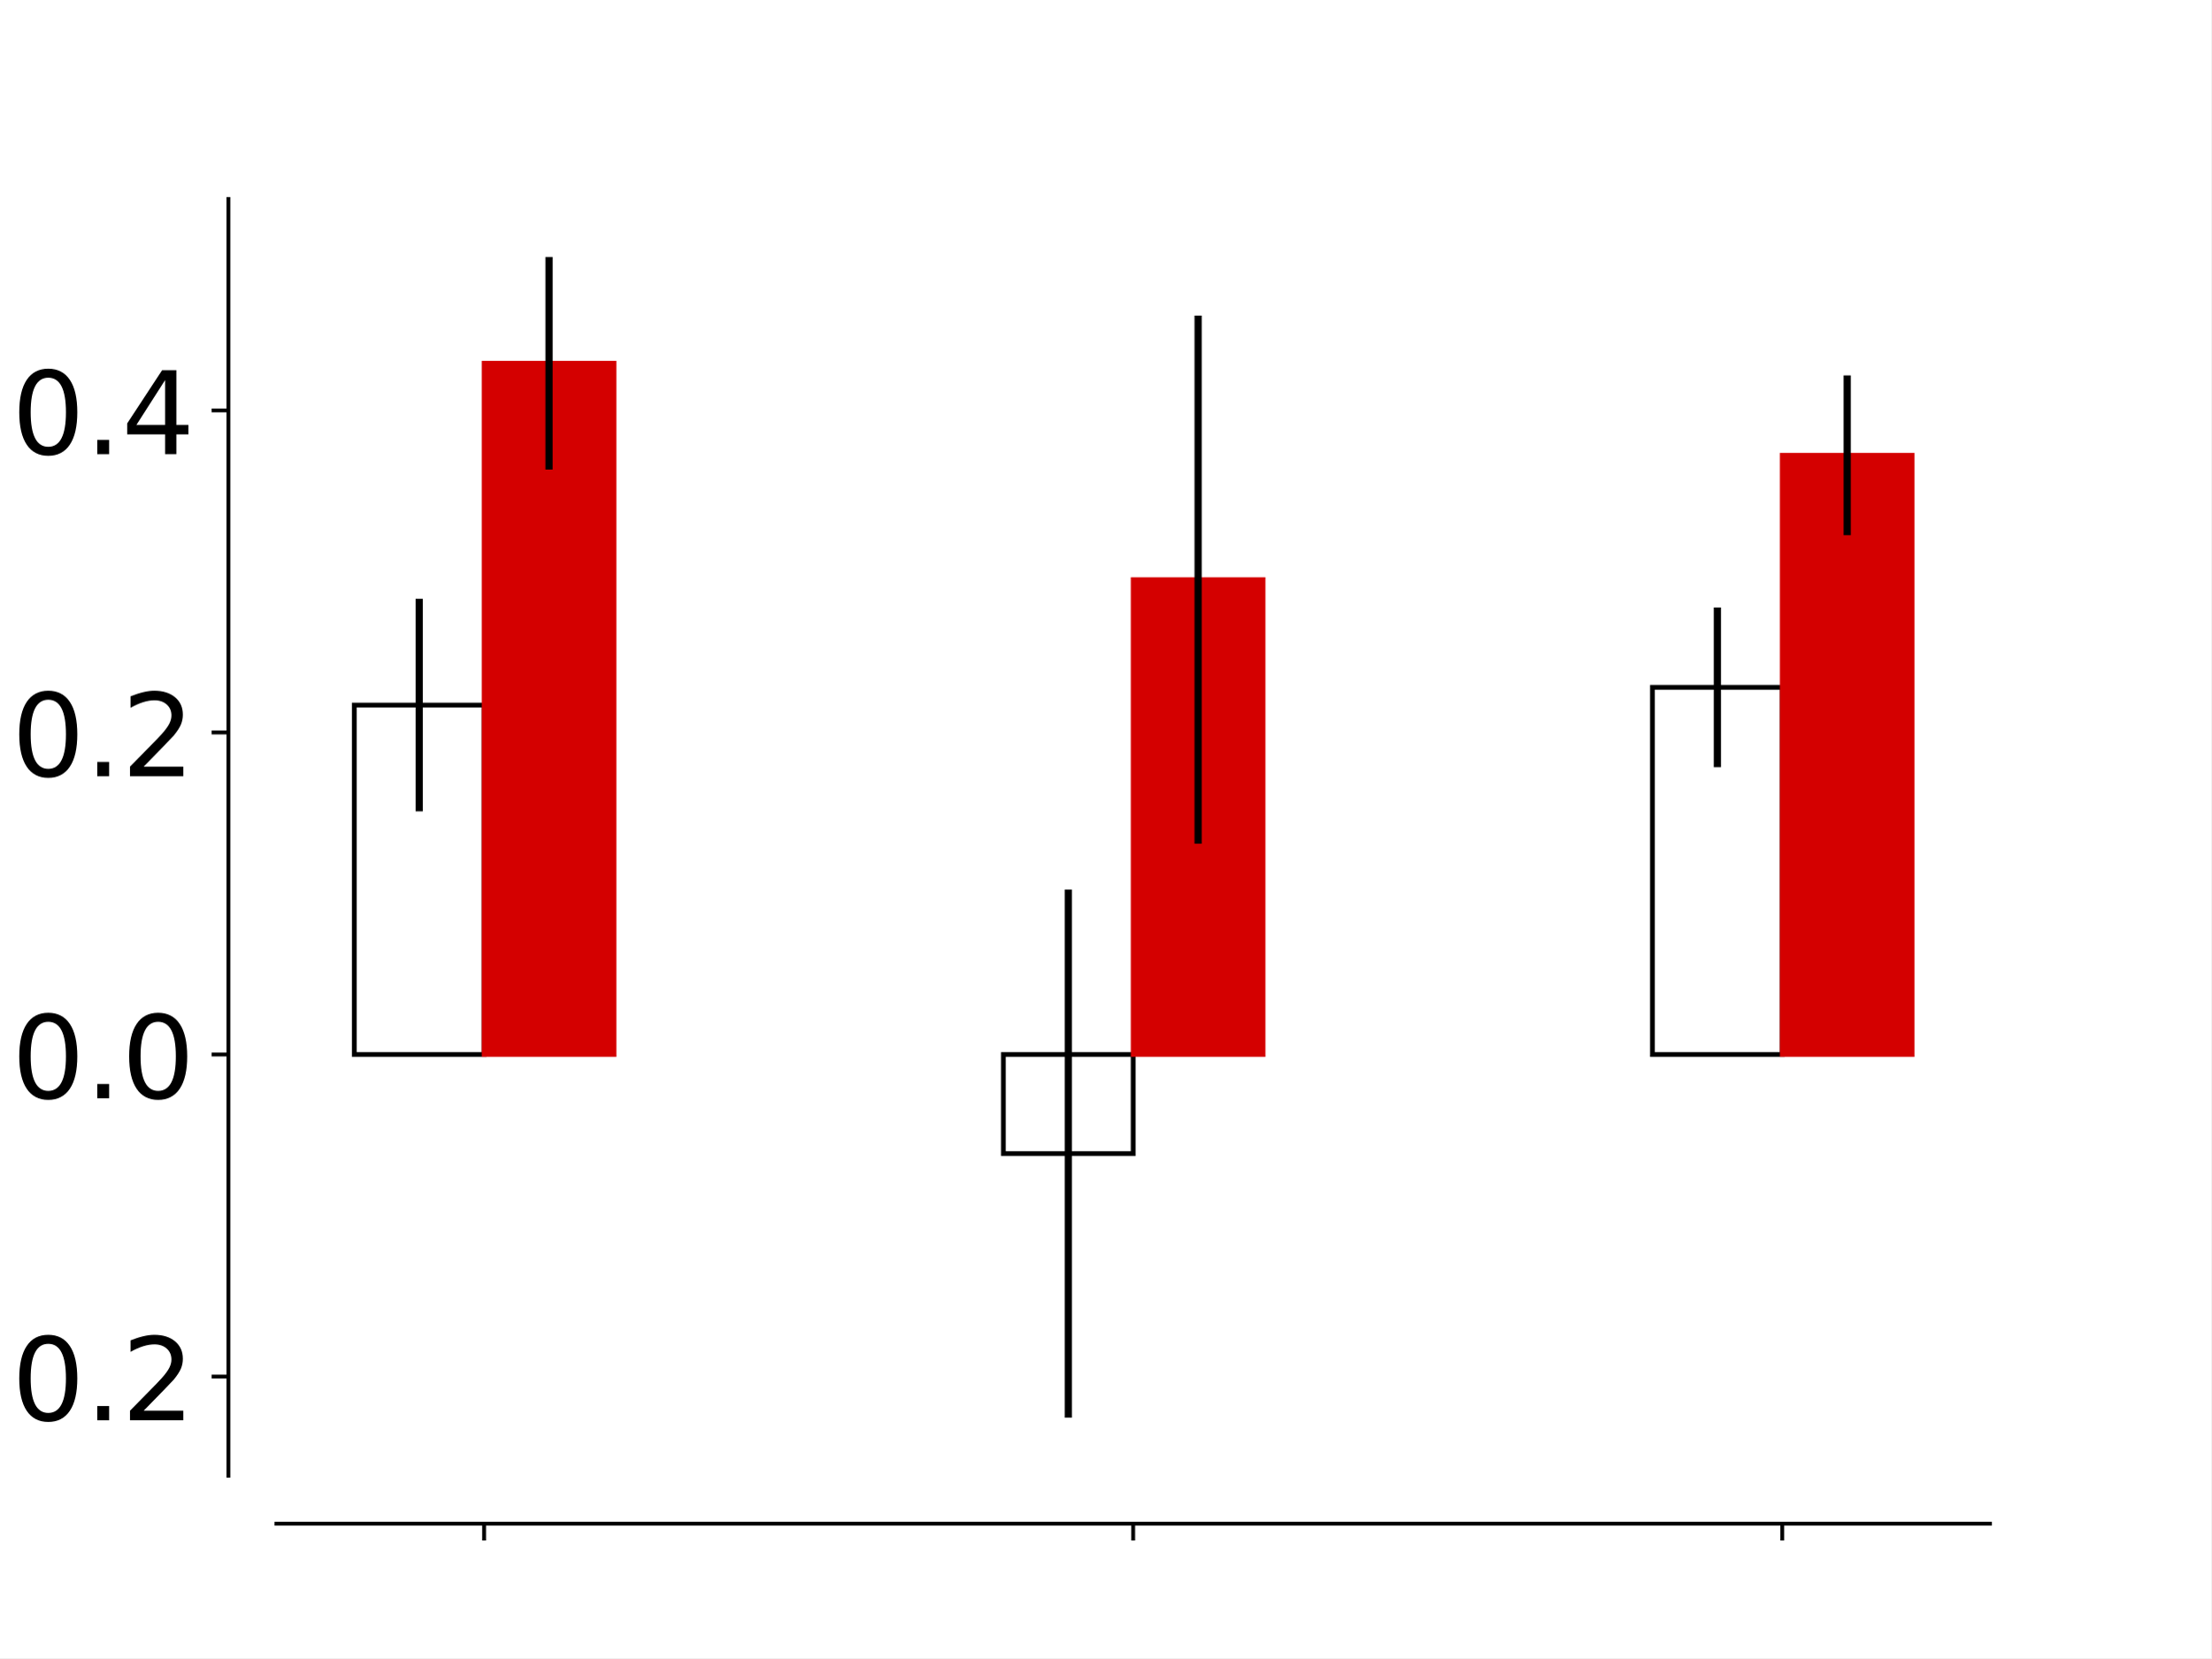
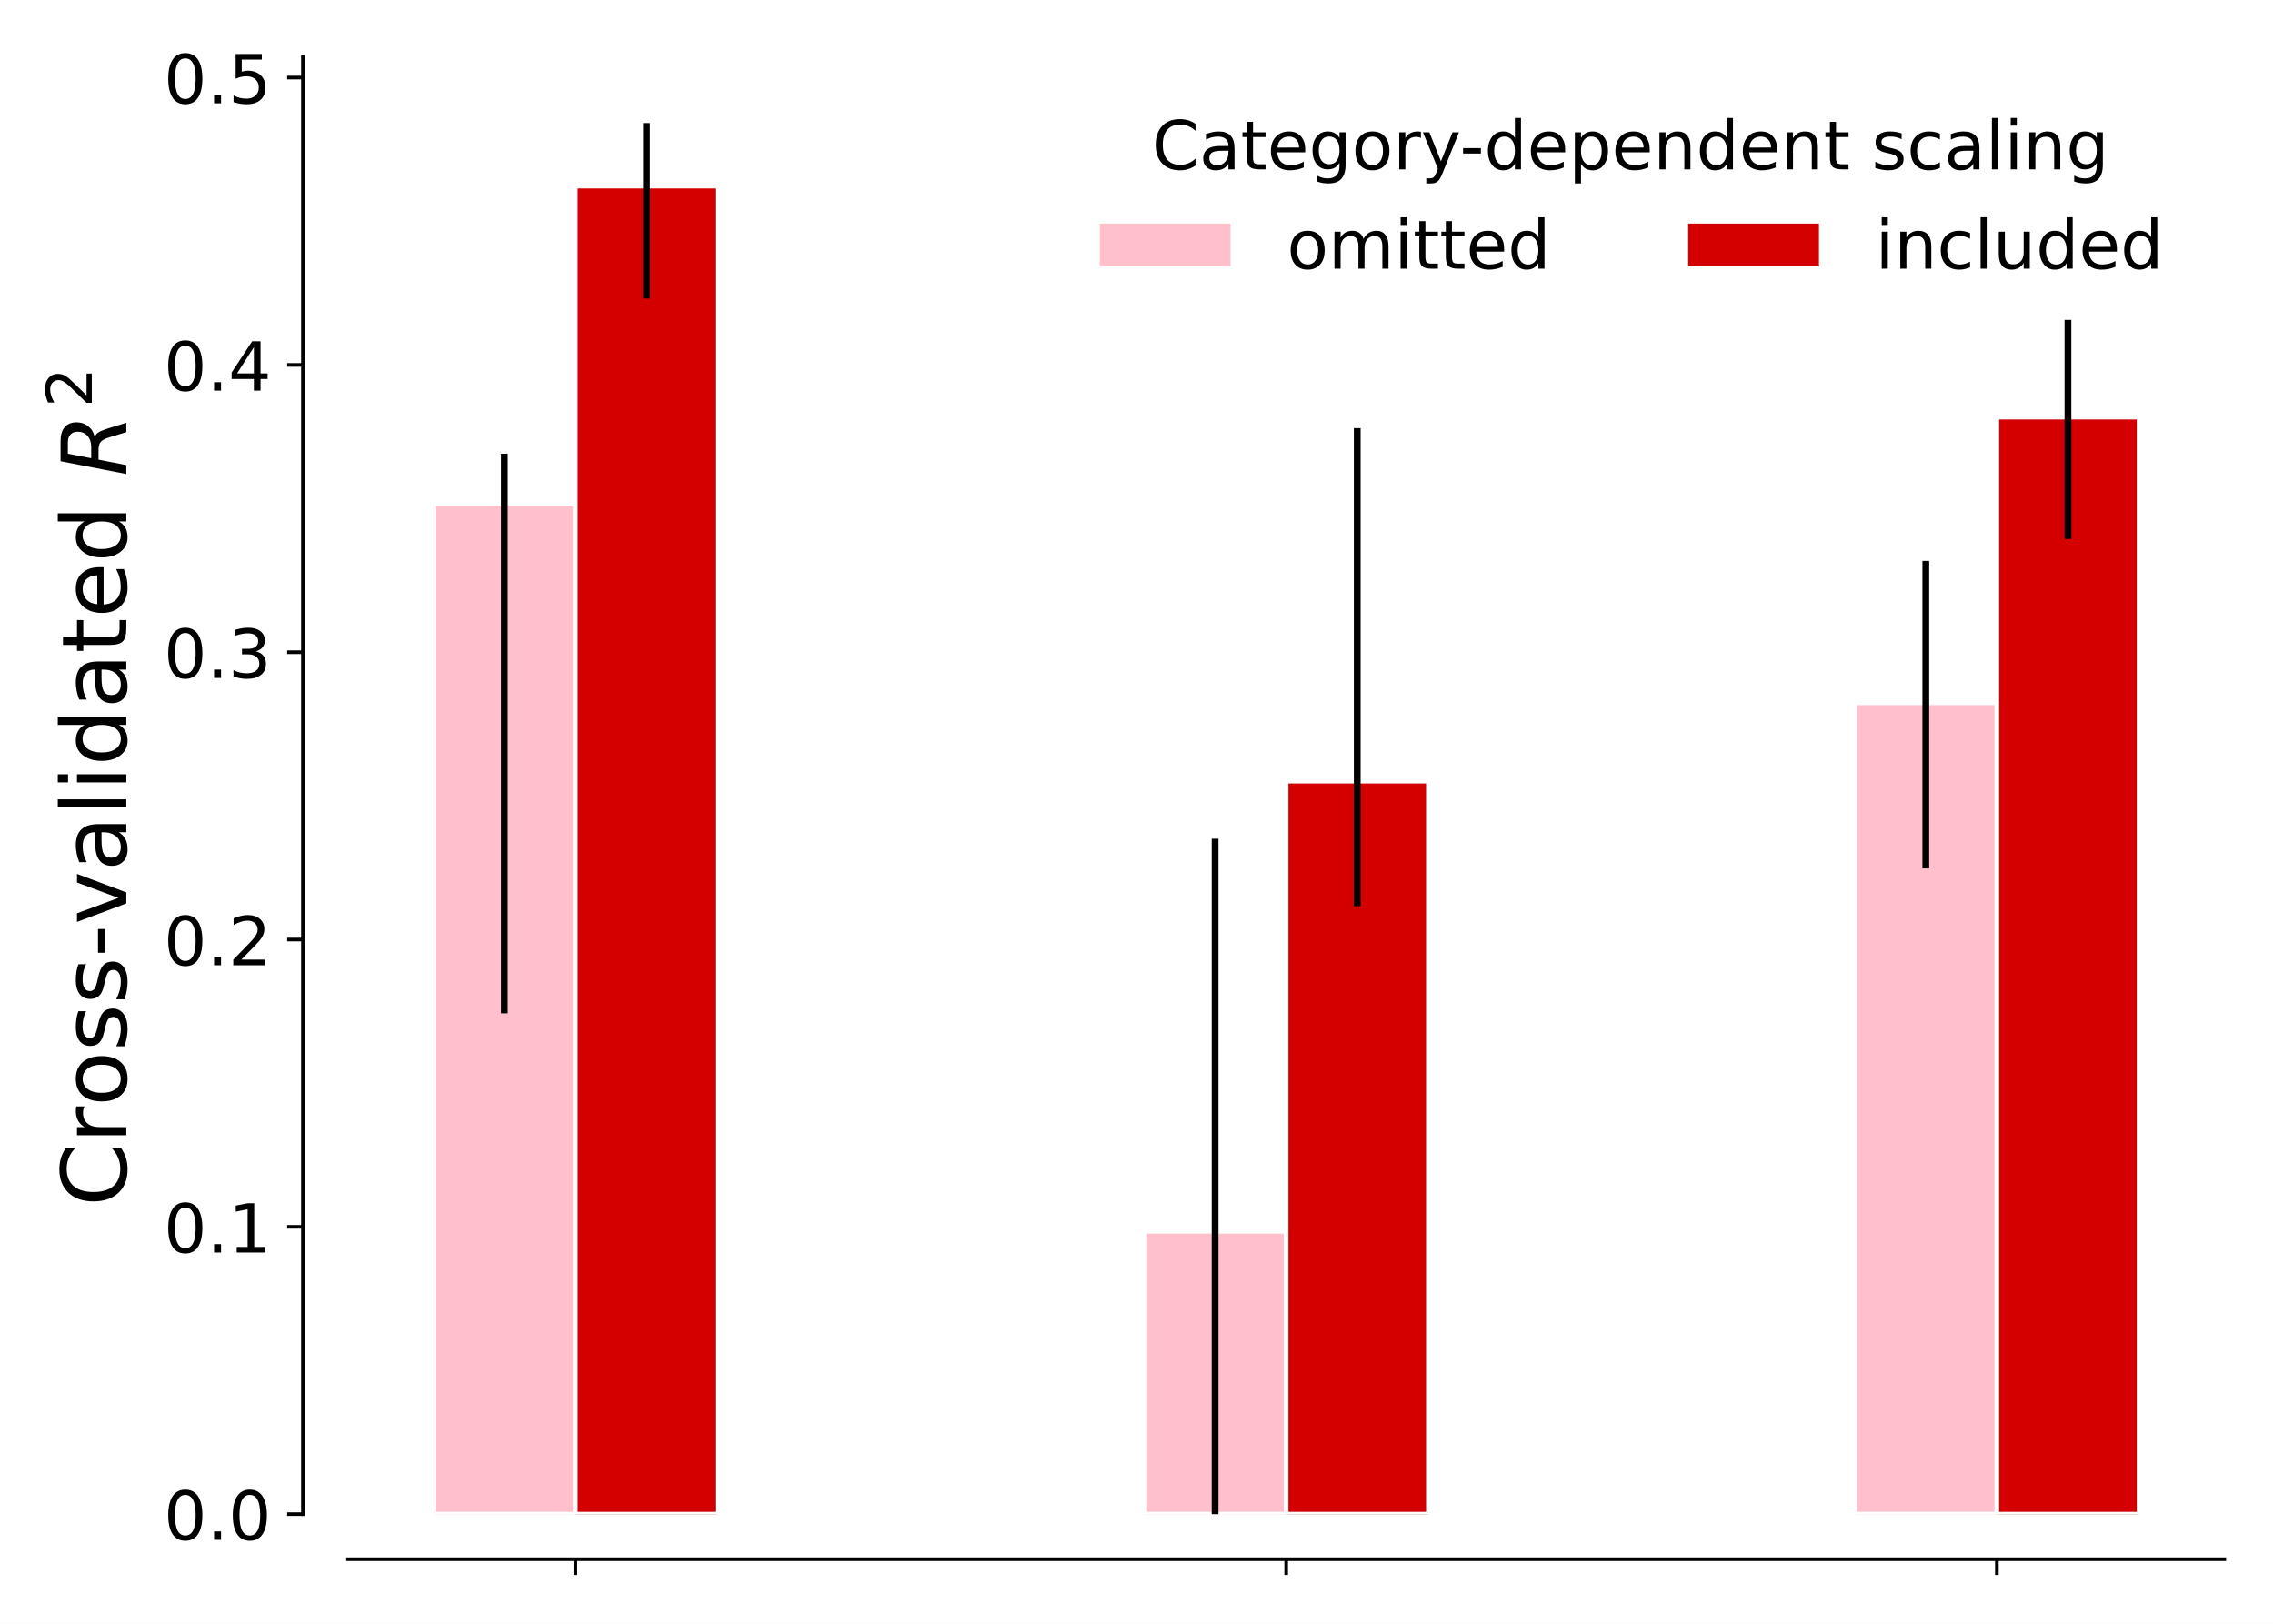
- <svg xmlns="http://www.w3.org/2000/svg" xmlns:xlink="http://www.w3.org/1999/xlink" width="460.8pt" height="345.6pt" viewBox="0 0 460.8 345.6" version="1.1">
+ <svg xmlns="http://www.w3.org/2000/svg" xmlns:xlink="http://www.w3.org/1999/xlink" width="504pt" height="360pt" viewBox="0 0 504 360" version="1.1">
  <defs>
    <style type="text/css">*{stroke-linejoin: round; stroke-linecap: butt}</style>
  </defs>
  <g id="figure_1">
    <g id="patch_1">
-       <path d="M 0 345.6  L 460.8 345.6  L 460.8 0  L 0 0  z " style="fill: #ffffff" />
+       <path d="M 0 360  L 504 360  L 504 0  L 0 0  z " style="fill: #ffffff" />
    </g>
    <g id="axes_1">
      <g id="patch_2">
-         <path d="M 57.6 307.584  L 414.72 307.584  L 414.72 41.472  L 57.6 41.472  z " style="fill: #ffffff" />
+         <path d="M 77.178 335.7  L 493.2 335.7  L 493.2 12.652  L 77.178 12.652  z " style="fill: #ffffff" />
      </g>
      <g id="patch_3">
-         <path d="M 73.833 219.791  L 100.887 219.791  L 100.887 146.962  L 73.833 146.962  z " clip-path="url(#p86df81dfc6)" style="fill: #ffffff; stroke: #000000; stroke-linejoin: miter" />
+         <path d="M 96.088 335.7  L 127.605 335.7  L 127.605 111.608  L 96.088 111.608  z " clip-path="url(#pb7ee869732)" style="fill: #ffc0cb; stroke: #ffffff; stroke-linejoin: miter" />
      </g>
      <g id="patch_4">
-         <path d="M 209.105 219.791  L 236.16 219.791  L 236.16 240.448  L 209.105 240.448  z " clip-path="url(#p86df81dfc6)" style="fill: #ffffff; stroke: #000000; stroke-linejoin: miter" />
+         <path d="M 253.672 335.7  L 285.189 335.7  L 285.189 273.02  L 253.672 273.02  z " clip-path="url(#pb7ee869732)" style="fill: #ffc0cb; stroke: #ffffff; stroke-linejoin: miter" />
      </g>
      <g id="patch_5">
-         <path d="M 344.378 219.791  L 371.433 219.791  L 371.433 143.262  L 344.378 143.262  z " clip-path="url(#p86df81dfc6)" style="fill: #ffffff; stroke: #000000; stroke-linejoin: miter" />
+         <path d="M 411.256 335.7  L 442.773 335.7  L 442.773 155.815  L 411.256 155.815  z " clip-path="url(#pb7ee869732)" style="fill: #ffc0cb; stroke: #ffffff; stroke-linejoin: miter" />
      </g>
      <g id="patch_6">
-         <path d="M 100.887 219.791  L 127.942 219.791  L 127.942 75.716  L 100.887 75.716  z " clip-path="url(#p86df81dfc6)" style="fill: #d40000; stroke: #d40000; stroke-linejoin: miter" />
+         <path d="M 127.605 335.7  L 159.122 335.7  L 159.122 41.285  L 127.605 41.285  z " clip-path="url(#pb7ee869732)" style="fill: #d40000; stroke: #ffffff; stroke-linejoin: miter" />
      </g>
      <g id="patch_7">
-         <path d="M 236.16 219.791  L 263.215 219.791  L 263.215 120.812  L 236.16 120.812  z " clip-path="url(#p86df81dfc6)" style="fill: #d40000; stroke: #d40000; stroke-linejoin: miter" />
+         <path d="M 285.189 335.7  L 316.706 335.7  L 316.706 173.205  L 285.189 173.205  z " clip-path="url(#pb7ee869732)" style="fill: #d40000; stroke: #ffffff; stroke-linejoin: miter" />
      </g>
      <g id="patch_8">
-         <path d="M 371.433 219.791  L 398.487 219.791  L 398.487 94.9  L 371.433 94.9  z " clip-path="url(#p86df81dfc6)" style="fill: #d40000; stroke: #d40000; stroke-linejoin: miter" />
+         <path d="M 442.773 335.7  L 474.29 335.7  L 474.29 92.498  L 442.773 92.498  z " clip-path="url(#pb7ee869732)" style="fill: #d40000; stroke: #ffffff; stroke-linejoin: miter" />
      </g>
      <g id="matplotlib.axis_1">
        <g id="xtick_1">
          <g id="line2d_1">
            <defs>
-               <path id="m0662c0777a" d="M 0 0  L 0 3.5  " style="stroke: #000000; stroke-width: 0.8" />
-             </defs>
-             <g>
-               <use xlink:href="#m0662c0777a" x="100.887" y="317.584" style="stroke: #000000; stroke-width: 0.8" />
+               <path id="m1d8ec131f7" d="M 0 0  L 0 3.5  " style="stroke: #000000; stroke-width: 0.8" />
+             </defs>
+             <g>
+               <use xlink:href="#m1d8ec131f7" x="127.605" y="345.7" style="stroke: #000000; stroke-width: 0.8" />
            </g>
          </g>
        </g>
        <g id="xtick_2">
          <g id="line2d_2">
            <g>
-               <use xlink:href="#m0662c0777a" x="236.16" y="317.584" style="stroke: #000000; stroke-width: 0.8" />
+               <use xlink:href="#m1d8ec131f7" x="285.189" y="345.7" style="stroke: #000000; stroke-width: 0.8" />
            </g>
          </g>
        </g>
        <g id="xtick_3">
          <g id="line2d_3">
            <g>
-               <use xlink:href="#m0662c0777a" x="371.433" y="317.584" style="stroke: #000000; stroke-width: 0.8" />
+               <use xlink:href="#m1d8ec131f7" x="442.773" y="345.7" style="stroke: #000000; stroke-width: 0.8" />
            </g>
          </g>
        </g>
      </g>
      <g id="matplotlib.axis_2">
        <g id="ytick_1">
          <g id="line2d_4">
            <defs>
-               <path id="m4d4d5685c2" d="M 0 0  L -3.5 0  " style="stroke: #000000; stroke-width: 0.8" />
-             </defs>
-             <g>
-               <use xlink:href="#m4d4d5685c2" x="47.6" y="286.917" style="stroke: #000000; stroke-width: 0.8" />
+               <path id="m7d80959bf6" d="M 0 0  L -3.5 0  " style="stroke: #000000; stroke-width: 0.8" />
+             </defs>
+             <g>
+               <use xlink:href="#m7d80959bf6" x="67.178" y="335.7" style="stroke: #000000; stroke-width: 0.8" />
            </g>
          </g>
          <g id="text_1">
-             <g transform="translate(-17.67875 296.0351)scale(0.24 -0.24)">
-               <defs>
-                 <path id="DejaVuSans-2212" d="M 678 2272  L 4684 2272  L 4684 1741  L 678 1741  L 678 2272  z " transform="scale(0.015625)" />
+             <g transform="translate(36.32331 341.3988)scale(0.15 -0.15)">
+               <defs>
                <path id="DejaVuSans-30" d="M 2034 4250  Q 1547 4250 1301 3770  Q 1056 3291 1056 2328  Q 1056 1369 1301 889  Q 1547 409 2034 409  Q 2525 409 2770 889  Q 3016 1369 3016 2328  Q 3016 3291 2770 3770  Q 2525 4250 2034 4250  z M 2034 4750  Q 2819 4750 3233 4129  Q 3647 3509 3647 2328  Q 3647 1150 3233 529  Q 2819 -91 2034 -91  Q 1250 -91 836 529  Q 422 1150 422 2328  Q 422 3509 836 4129  Q 1250 4750 2034 4750  z " transform="scale(0.015625)" />
                <path id="DejaVuSans-2e" d="M 684 794  L 1344 794  L 1344 0  L 684 0  L 684 794  z " transform="scale(0.015625)" />
-                 <path id="DejaVuSans-32" d="M 1228 531  L 3431 531  L 3431 0  L 469 0  L 469 531  Q 828 903 1448 1529  Q 2069 2156 2228 2338  Q 2531 2678 2651 2914  Q 2772 3150 2772 3378  Q 2772 3750 2511 3984  Q 2250 4219 1831 4219  Q 1534 4219 1204 4116  Q 875 4013 500 3803  L 500 4441  Q 881 4594 1212 4672  Q 1544 4750 1819 4750  Q 2544 4750 2975 4387  Q 3406 4025 3406 3419  Q 3406 3131 3298 2873  Q 3191 2616 2906 2266  Q 2828 2175 2409 1742  Q 1991 1309 1228 531  z " transform="scale(0.015625)" />
-               </defs>
-               <use xlink:href="#DejaVuSans-2212" />
-               <use xlink:href="#DejaVuSans-30" x="83.789" />
-               <use xlink:href="#DejaVuSans-2e" x="147.412" />
-               <use xlink:href="#DejaVuSans-32" x="179.199" />
+               </defs>
+               <use xlink:href="#DejaVuSans-30" />
+               <use xlink:href="#DejaVuSans-2e" x="63.623" />
+               <use xlink:href="#DejaVuSans-30" x="95.41" />
            </g>
          </g>
        </g>
        <g id="ytick_2">
          <g id="line2d_5">
            <g>
-               <use xlink:href="#m4d4d5685c2" x="47.6" y="219.791" style="stroke: #000000; stroke-width: 0.8" />
+               <use xlink:href="#m7d80959bf6" x="67.178" y="272.001" style="stroke: #000000; stroke-width: 0.8" />
            </g>
          </g>
          <g id="text_2">
-             <g transform="translate(2.4325 228.9093)scale(0.24 -0.24)">
-               <use xlink:href="#DejaVuSans-30" />
-               <use xlink:href="#DejaVuSans-2e" x="63.623" />
-               <use xlink:href="#DejaVuSans-30" x="95.41" />
+             <g transform="translate(36.32331 277.7001)scale(0.15 -0.15)">
+               <defs>
+                 <path id="DejaVuSans-31" d="M 794 531  L 1825 531  L 1825 4091  L 703 3866  L 703 4441  L 1819 4666  L 2450 4666  L 2450 531  L 3481 531  L 3481 0  L 794 0  L 794 531  z " transform="scale(0.015625)" />
+               </defs>
+               <use xlink:href="#DejaVuSans-30" />
+               <use xlink:href="#DejaVuSans-2e" x="63.623" />
+               <use xlink:href="#DejaVuSans-31" x="95.41" />
            </g>
          </g>
        </g>
        <g id="ytick_3">
          <g id="line2d_6">
            <g>
-               <use xlink:href="#m4d4d5685c2" x="47.6" y="152.665" style="stroke: #000000; stroke-width: 0.8" />
+               <use xlink:href="#m7d80959bf6" x="67.178" y="208.303" style="stroke: #000000; stroke-width: 0.8" />
            </g>
          </g>
          <g id="text_3">
-             <g transform="translate(2.4325 161.7835)scale(0.24 -0.24)">
+             <g transform="translate(36.32331 214.0014)scale(0.15 -0.15)">
+               <defs>
+                 <path id="DejaVuSans-32" d="M 1228 531  L 3431 531  L 3431 0  L 469 0  L 469 531  Q 828 903 1448 1529  Q 2069 2156 2228 2338  Q 2531 2678 2651 2914  Q 2772 3150 2772 3378  Q 2772 3750 2511 3984  Q 2250 4219 1831 4219  Q 1534 4219 1204 4116  Q 875 4013 500 3803  L 500 4441  Q 881 4594 1212 4672  Q 1544 4750 1819 4750  Q 2544 4750 2975 4387  Q 3406 4025 3406 3419  Q 3406 3131 3298 2873  Q 3191 2616 2906 2266  Q 2828 2175 2409 1742  Q 1991 1309 1228 531  z " transform="scale(0.015625)" />
+               </defs>
              <use xlink:href="#DejaVuSans-30" />
              <use xlink:href="#DejaVuSans-2e" x="63.623" />
              <use xlink:href="#DejaVuSans-32" x="95.41" />
            </g>
          </g>
        </g>
        <g id="ytick_4">
          <g id="line2d_7">
            <g>
-               <use xlink:href="#m4d4d5685c2" x="47.6" y="85.54" style="stroke: #000000; stroke-width: 0.8" />
+               <use xlink:href="#m7d80959bf6" x="67.178" y="144.604" style="stroke: #000000; stroke-width: 0.8" />
            </g>
          </g>
          <g id="text_4">
-             <g transform="translate(2.4325 94.65774)scale(0.24 -0.24)">
+             <g transform="translate(36.32331 150.3027)scale(0.15 -0.15)">
+               <defs>
+                 <path id="DejaVuSans-33" d="M 2597 2516  Q 3050 2419 3304 2112  Q 3559 1806 3559 1356  Q 3559 666 3084 287  Q 2609 -91 1734 -91  Q 1441 -91 1130 -33  Q 819 25 488 141  L 488 750  Q 750 597 1062 519  Q 1375 441 1716 441  Q 2309 441 2620 675  Q 2931 909 2931 1356  Q 2931 1769 2642 2001  Q 2353 2234 1838 2234  L 1294 2234  L 1294 2753  L 1863 2753  Q 2328 2753 2575 2939  Q 2822 3125 2822 3475  Q 2822 3834 2567 4026  Q 2313 4219 1838 4219  Q 1578 4219 1281 4162  Q 984 4106 628 3988  L 628 4550  Q 988 4650 1302 4700  Q 1616 4750 1894 4750  Q 2613 4750 3031 4423  Q 3450 4097 3450 3541  Q 3450 3153 3228 2886  Q 3006 2619 2597 2516  z " transform="scale(0.015625)" />
+               </defs>
+               <use xlink:href="#DejaVuSans-30" />
+               <use xlink:href="#DejaVuSans-2e" x="63.623" />
+               <use xlink:href="#DejaVuSans-33" x="95.41" />
+             </g>
+           </g>
+         </g>
+         <g id="ytick_5">
+           <g id="line2d_8">
+             <g>
+               <use xlink:href="#m7d80959bf6" x="67.178" y="80.905" style="stroke: #000000; stroke-width: 0.8" />
+             </g>
+           </g>
+           <g id="text_5">
+             <g transform="translate(36.32331 86.60394)scale(0.15 -0.15)">
              <defs>
                <path id="DejaVuSans-34" d="M 2419 4116  L 825 1625  L 2419 1625  L 2419 4116  z M 2253 4666  L 3047 4666  L 3047 1625  L 3713 1625  L 3713 1100  L 3047 1100  L 3047 0  L 2419 0  L 2419 1100  L 313 1100  L 313 1709  L 2253 4666  z " transform="scale(0.015625)" />
              </defs>
              <use xlink:href="#DejaVuSans-30" />
              <use xlink:href="#DejaVuSans-2e" x="63.623" />
              <use xlink:href="#DejaVuSans-34" x="95.41" />
            </g>
          </g>
        </g>
-         <g id="text_5">
-           <g transform="translate(-25.42219 258.498)rotate(-90)scale(0.18 -0.18)">
+         <g id="ytick_6">
+           <g id="line2d_9">
+             <g>
+               <use xlink:href="#m7d80959bf6" x="67.178" y="17.206" style="stroke: #000000; stroke-width: 0.8" />
+             </g>
+           </g>
+           <g id="text_6">
+             <g transform="translate(36.32331 22.90521)scale(0.15 -0.15)">
+               <defs>
+                 <path id="DejaVuSans-35" d="M 691 4666  L 3169 4666  L 3169 4134  L 1269 4134  L 1269 2991  Q 1406 3038 1543 3061  Q 1681 3084 1819 3084  Q 2600 3084 3056 2656  Q 3513 2228 3513 1497  Q 3513 744 3044 326  Q 2575 -91 1722 -91  Q 1428 -91 1123 -41  Q 819 9 494 109  L 494 744  Q 775 591 1075 516  Q 1375 441 1709 441  Q 2250 441 2565 725  Q 2881 1009 2881 1497  Q 2881 1984 2565 2268  Q 2250 2553 1709 2553  Q 1456 2553 1204 2497  Q 953 2441 691 2322  L 691 4666  z " transform="scale(0.015625)" />
+               </defs>
+               <use xlink:href="#DejaVuSans-30" />
+               <use xlink:href="#DejaVuSans-2e" x="63.623" />
+               <use xlink:href="#DejaVuSans-35" x="95.41" />
+             </g>
+           </g>
+         </g>
+         <g id="text_7">
+           <g transform="translate(28.16394 267.476)rotate(-90)scale(0.2 -0.2)">
            <defs>
              <path id="DejaVuSans-43" d="M 4122 4306  L 4122 3641  Q 3803 3938 3442 4084  Q 3081 4231 2675 4231  Q 1875 4231 1450 3742  Q 1025 3253 1025 2328  Q 1025 1406 1450 917  Q 1875 428 2675 428  Q 3081 428 3442 575  Q 3803 722 4122 1019  L 4122 359  Q 3791 134 3420 21  Q 3050 -91 2638 -91  Q 1578 -91 968 557  Q 359 1206 359 2328  Q 359 3453 968 4101  Q 1578 4750 2638 4750  Q 3056 4750 3426 4639  Q 3797 4528 4122 4306  z " transform="scale(0.015625)" />
              <path id="DejaVuSans-72" d="M 2631 2963  Q 2534 3019 2420 3045  Q 2306 3072 2169 3072  Q 1681 3072 1420 2755  Q 1159 2438 1159 1844  L 1159 0  L 581 0  L 581 3500  L 1159 3500  L 1159 2956  Q 1341 3275 1631 3429  Q 1922 3584 2338 3584  Q 2397 3584 2469 3576  Q 2541 3569 2628 3553  L 2631 2963  z " transform="scale(0.015625)" />
              <path id="DejaVuSans-6f" d="M 1959 3097  Q 1497 3097 1228 2736  Q 959 2375 959 1747  Q 959 1119 1226 758  Q 1494 397 1959 397  Q 2419 397 2687 759  Q 2956 1122 2956 1747  Q 2956 2369 2687 2733  Q 2419 3097 1959 3097  z M 1959 3584  Q 2709 3584 3137 3096  Q 3566 2609 3566 1747  Q 3566 888 3137 398  Q 2709 -91 1959 -91  Q 1206 -91 779 398  Q 353 888 353 1747  Q 353 2609 779 3096  Q 1206 3584 1959 3584  z " transform="scale(0.015625)" />
              <path id="DejaVuSans-73" d="M 2834 3397  L 2834 2853  Q 2591 2978 2328 3040  Q 2066 3103 1784 3103  Q 1356 3103 1142 2972  Q 928 2841 928 2578  Q 928 2378 1081 2264  Q 1234 2150 1697 2047  L 1894 2003  Q 2506 1872 2764 1633  Q 3022 1394 3022 966  Q 3022 478 2636 193  Q 2250 -91 1575 -91  Q 1294 -91 989 -36  Q 684 19 347 128  L 347 722  Q 666 556 975 473  Q 1284 391 1588 391  Q 1994 391 2212 530  Q 2431 669 2431 922  Q 2431 1156 2273 1281  Q 2116 1406 1581 1522  L 1381 1569  Q 847 1681 609 1914  Q 372 2147 372 2553  Q 372 3047 722 3315  Q 1072 3584 1716 3584  Q 2034 3584 2315 3537  Q 2597 3491 2834 3397  z " transform="scale(0.015625)" />
              <path id="DejaVuSans-2d" d="M 313 2009  L 1997 2009  L 1997 1497  L 313 1497  L 313 2009  z " transform="scale(0.015625)" />
              <path id="DejaVuSans-76" d="M 191 3500  L 800 3500  L 1894 563  L 2988 3500  L 3597 3500  L 2284 0  L 1503 0  L 191 3500  z " transform="scale(0.015625)" />
              <path id="DejaVuSans-61" d="M 2194 1759  Q 1497 1759 1228 1600  Q 959 1441 959 1056  Q 959 750 1161 570  Q 1363 391 1709 391  Q 2188 391 2477 730  Q 2766 1069 2766 1631  L 2766 1759  L 2194 1759  z M 3341 1997  L 3341 0  L 2766 0  L 2766 531  Q 2569 213 2275 61  Q 1981 -91 1556 -91  Q 1019 -91 701 211  Q 384 513 384 1019  Q 384 1609 779 1909  Q 1175 2209 1959 2209  L 2766 2209  L 2766 2266  Q 2766 2663 2505 2880  Q 2244 3097 1772 3097  Q 1472 3097 1187 3025  Q 903 2953 641 2809  L 641 3341  Q 956 3463 1253 3523  Q 1550 3584 1831 3584  Q 2591 3584 2966 3190  Q 3341 2797 3341 1997  z " transform="scale(0.015625)" />
              <path id="DejaVuSans-6c" d="M 603 4863  L 1178 4863  L 1178 0  L 603 0  L 603 4863  z " transform="scale(0.015625)" />
              <path id="DejaVuSans-69" d="M 603 3500  L 1178 3500  L 1178 0  L 603 0  L 603 3500  z M 603 4863  L 1178 4863  L 1178 4134  L 603 4134  L 603 4863  z " transform="scale(0.015625)" />
              <path id="DejaVuSans-64" d="M 2906 2969  L 2906 4863  L 3481 4863  L 3481 0  L 2906 0  L 2906 525  Q 2725 213 2448 61  Q 2172 -91 1784 -91  Q 1150 -91 751 415  Q 353 922 353 1747  Q 353 2572 751 3078  Q 1150 3584 1784 3584  Q 2172 3584 2448 3432  Q 2725 3281 2906 2969  z M 947 1747  Q 947 1113 1208 752  Q 1469 391 1925 391  Q 2381 391 2643 752  Q 2906 1113 2906 1747  Q 2906 2381 2643 2742  Q 2381 3103 1925 3103  Q 1469 3103 1208 2742  Q 947 2381 947 1747  z " transform="scale(0.015625)" />
              <path id="DejaVuSans-74" d="M 1172 4494  L 1172 3500  L 2356 3500  L 2356 3053  L 1172 3053  L 1172 1153  Q 1172 725 1289 603  Q 1406 481 1766 481  L 2356 481  L 2356 0  L 1766 0  Q 1100 0 847 248  Q 594 497 594 1153  L 594 3053  L 172 3053  L 172 3500  L 594 3500  L 594 4494  L 1172 4494  z " transform="scale(0.015625)" />
              <path id="DejaVuSans-65" d="M 3597 1894  L 3597 1613  L 953 1613  Q 991 1019 1311 708  Q 1631 397 2203 397  Q 2534 397 2845 478  Q 3156 559 3463 722  L 3463 178  Q 3153 47 2828 -22  Q 2503 -91 2169 -91  Q 1331 -91 842 396  Q 353 884 353 1716  Q 353 2575 817 3079  Q 1281 3584 2069 3584  Q 2775 3584 3186 3129  Q 3597 2675 3597 1894  z M 3022 2063  Q 3016 2534 2758 2815  Q 2500 3097 2075 3097  Q 1594 3097 1305 2825  Q 1016 2553 972 2059  L 3022 2063  z " transform="scale(0.015625)" />
              <path id="DejaVuSans-20" transform="scale(0.015625)" />
              <path id="DejaVuSans-Oblique-52" d="M 1613 4147  L 1294 2491  L 2106 2491  Q 2584 2491 2879 2755  Q 3175 3019 3175 3444  Q 3175 3784 2976 3965  Q 2778 4147 2406 4147  L 1613 4147  z M 2772 2241  Q 2972 2194 3105 2009  Q 3238 1825 3413 1275  L 3809 0  L 3144 0  L 2778 1197  Q 2638 1659 2453 1815  Q 2269 1972 1888 1972  L 1191 1972  L 806 0  L 172 0  L 1081 4666  L 2503 4666  Q 3150 4666 3495 4373  Q 3841 4081 3841 3531  Q 3841 3044 3547 2687  Q 3253 2331 2772 2241  z " transform="scale(0.015625)" />
            </defs>
            <use xlink:href="#DejaVuSans-43" transform="translate(0 0.765625)" />
            <use xlink:href="#DejaVuSans-72" transform="translate(69.82422 0.765625)" />
            <use xlink:href="#DejaVuSans-6f" transform="translate(110.9375 0.765625)" />
            <use xlink:href="#DejaVuSans-73" transform="translate(172.1191 0.765625)" />
            <use xlink:href="#DejaVuSans-73" transform="translate(224.2188 0.765625)" />
            <use xlink:href="#DejaVuSans-2d" transform="translate(276.3184 0.765625)" />
            <use xlink:href="#DejaVuSans-76" transform="translate(312.4023 0.765625)" />
            <use xlink:href="#DejaVuSans-61" transform="translate(371.582 0.765625)" />
            <use xlink:href="#DejaVuSans-6c" transform="translate(432.8613 0.765625)" />
            <use xlink:href="#DejaVuSans-69" transform="translate(460.6445 0.765625)" />
            <use xlink:href="#DejaVuSans-64" transform="translate(488.4277 0.765625)" />
            <use xlink:href="#DejaVuSans-61" transform="translate(551.9043 0.765625)" />
            <use xlink:href="#DejaVuSans-74" transform="translate(613.1836 0.765625)" />
            <use xlink:href="#DejaVuSans-65" transform="translate(652.3926 0.765625)" />
            <use xlink:href="#DejaVuSans-64" transform="translate(713.916 0.765625)" />
            <use xlink:href="#DejaVuSans-20" transform="translate(777.3926 0.765625)" />
            <use xlink:href="#DejaVuSans-Oblique-52" transform="translate(809.1797 0.765625)" />
            <use xlink:href="#DejaVuSans-32" transform="translate(885.6789 39.04688)scale(0.7)" />
          </g>
        </g>
      </g>
-       <g id="LineCollection_1">
-         <path d="M 87.36 169.109  L 87.36 124.814  " clip-path="url(#p86df81dfc6)" style="fill: none; stroke: #000000; stroke-width: 1.5" />
-         <path d="M 222.633 295.488  L 222.633 185.408  " clip-path="url(#p86df81dfc6)" style="fill: none; stroke: #000000; stroke-width: 1.5" />
-         <path d="M 357.905 159.91  L 357.905 126.614  " clip-path="url(#p86df81dfc6)" style="fill: none; stroke: #000000; stroke-width: 1.5" />
-       </g>
-       <g id="LineCollection_2">
-         <path d="M 114.415 97.863  L 114.415 53.568  " clip-path="url(#p86df81dfc6)" style="fill: none; stroke: #000000; stroke-width: 1.5" />
-         <path d="M 249.687 175.852  L 249.687 65.772  " clip-path="url(#p86df81dfc6)" style="fill: none; stroke: #000000; stroke-width: 1.5" />
-         <path d="M 384.96 111.548  L 384.96 78.252  " clip-path="url(#p86df81dfc6)" style="fill: none; stroke: #000000; stroke-width: 1.5" />
+       <g id="line2d_10">
+         <path d="M 111.847 223.909  L 111.847 101.352  " clip-path="url(#pb7ee869732)" style="fill: none; stroke: #000000; stroke-width: 1.5; stroke-linecap: square" />
+       </g>
+       <g id="line2d_11">
+         <path d="M 143.363 65.426  L 143.363 28.035  " clip-path="url(#pb7ee869732)" style="fill: none; stroke: #000000; stroke-width: 1.5; stroke-linecap: square" />
+       </g>
+       <g id="line2d_12">
+         <path d="M 269.431 335.318  L 269.431 186.709  " clip-path="url(#pb7ee869732)" style="fill: none; stroke: #000000; stroke-width: 1.5; stroke-linecap: square" />
+       </g>
+       <g id="line2d_13">
+         <path d="M 300.947 200.149  L 300.947 95.683  " clip-path="url(#pb7ee869732)" style="fill: none; stroke: #000000; stroke-width: 1.5; stroke-linecap: square" />
+       </g>
+       <g id="line2d_14">
+         <path d="M 427.015 191.789  L 427.015 125.112  " clip-path="url(#pb7ee869732)" style="fill: none; stroke: #000000; stroke-width: 1.5; stroke-linecap: square" />
+       </g>
+       <g id="line2d_15">
+         <path d="M 458.531 118.742  L 458.531 71.669  " clip-path="url(#pb7ee869732)" style="fill: none; stroke: #000000; stroke-width: 1.5; stroke-linecap: square" />
      </g>
      <g id="patch_9">
-         <path d="M 47.6 307.584  L 47.6 41.472  " style="fill: none; stroke: #000000; stroke-width: 0.8; stroke-linejoin: miter; stroke-linecap: square" />
+         <path d="M 67.178 335.7  L 67.178 12.652  " style="fill: none; stroke: #000000; stroke-width: 0.8; stroke-linejoin: miter; stroke-linecap: square" />
      </g>
      <g id="patch_10">
-         <path d="M 57.6 317.584  L 414.72 317.584  " style="fill: none; stroke: #000000; stroke-width: 0.8; stroke-linejoin: miter; stroke-linecap: square" />
+         <path d="M 77.178 345.7  L 493.2 345.7  " style="fill: none; stroke: #000000; stroke-width: 0.8; stroke-linejoin: miter; stroke-linecap: square" />
+       </g>
+       <g id="legend_1">
+         <g id="text_8">
+           <g transform="translate(255.4277 37.54958)scale(0.15 -0.15)">
+             <defs>
+               <path id="DejaVuSans-67" d="M 2906 1791  Q 2906 2416 2648 2759  Q 2391 3103 1925 3103  Q 1463 3103 1205 2759  Q 947 2416 947 1791  Q 947 1169 1205 825  Q 1463 481 1925 481  Q 2391 481 2648 825  Q 2906 1169 2906 1791  z M 3481 434  Q 3481 -459 3084 -895  Q 2688 -1331 1869 -1331  Q 1566 -1331 1297 -1286  Q 1028 -1241 775 -1147  L 775 -588  Q 1028 -725 1275 -790  Q 1522 -856 1778 -856  Q 2344 -856 2625 -561  Q 2906 -266 2906 331  L 2906 616  Q 2728 306 2450 153  Q 2172 0 1784 0  Q 1141 0 747 490  Q 353 981 353 1791  Q 353 2603 747 3093  Q 1141 3584 1784 3584  Q 2172 3584 2450 3431  Q 2728 3278 2906 2969  L 2906 3500  L 3481 3500  L 3481 434  z " transform="scale(0.015625)" />
+               <path id="DejaVuSans-79" d="M 2059 -325  Q 1816 -950 1584 -1140  Q 1353 -1331 966 -1331  L 506 -1331  L 506 -850  L 844 -850  Q 1081 -850 1212 -737  Q 1344 -625 1503 -206  L 1606 56  L 191 3500  L 800 3500  L 1894 763  L 2988 3500  L 3597 3500  L 2059 -325  z " transform="scale(0.015625)" />
+               <path id="DejaVuSans-70" d="M 1159 525  L 1159 -1331  L 581 -1331  L 581 3500  L 1159 3500  L 1159 2969  Q 1341 3281 1617 3432  Q 1894 3584 2278 3584  Q 2916 3584 3314 3078  Q 3713 2572 3713 1747  Q 3713 922 3314 415  Q 2916 -91 2278 -91  Q 1894 -91 1617 61  Q 1341 213 1159 525  z M 3116 1747  Q 3116 2381 2855 2742  Q 2594 3103 2138 3103  Q 1681 3103 1420 2742  Q 1159 2381 1159 1747  Q 1159 1113 1420 752  Q 1681 391 2138 391  Q 2594 391 2855 752  Q 3116 1113 3116 1747  z " transform="scale(0.015625)" />
+               <path id="DejaVuSans-6e" d="M 3513 2113  L 3513 0  L 2938 0  L 2938 2094  Q 2938 2591 2744 2837  Q 2550 3084 2163 3084  Q 1697 3084 1428 2787  Q 1159 2491 1159 1978  L 1159 0  L 581 0  L 581 3500  L 1159 3500  L 1159 2956  Q 1366 3272 1645 3428  Q 1925 3584 2291 3584  Q 2894 3584 3203 3211  Q 3513 2838 3513 2113  z " transform="scale(0.015625)" />
+               <path id="DejaVuSans-63" d="M 3122 3366  L 3122 2828  Q 2878 2963 2633 3030  Q 2388 3097 2138 3097  Q 1578 3097 1268 2742  Q 959 2388 959 1747  Q 959 1106 1268 751  Q 1578 397 2138 397  Q 2388 397 2633 464  Q 2878 531 3122 666  L 3122 134  Q 2881 22 2623 -34  Q 2366 -91 2075 -91  Q 1284 -91 818 406  Q 353 903 353 1747  Q 353 2603 823 3093  Q 1294 3584 2113 3584  Q 2378 3584 2631 3529  Q 2884 3475 3122 3366  z " transform="scale(0.015625)" />
+             </defs>
+             <use xlink:href="#DejaVuSans-43" />
+             <use xlink:href="#DejaVuSans-61" x="69.824" />
+             <use xlink:href="#DejaVuSans-74" x="131.104" />
+             <use xlink:href="#DejaVuSans-65" x="170.312" />
+             <use xlink:href="#DejaVuSans-67" x="231.836" />
+             <use xlink:href="#DejaVuSans-6f" x="295.312" />
+             <use xlink:href="#DejaVuSans-72" x="356.494" />
+             <use xlink:href="#DejaVuSans-79" x="397.607" />
+             <use xlink:href="#DejaVuSans-2d" x="455.037" />
+             <use xlink:href="#DejaVuSans-64" x="491.121" />
+             <use xlink:href="#DejaVuSans-65" x="554.598" />
+             <use xlink:href="#DejaVuSans-70" x="616.121" />
+             <use xlink:href="#DejaVuSans-65" x="679.598" />
+             <use xlink:href="#DejaVuSans-6e" x="741.121" />
+             <use xlink:href="#DejaVuSans-64" x="804.5" />
+             <use xlink:href="#DejaVuSans-65" x="867.977" />
+             <use xlink:href="#DejaVuSans-6e" x="929.5" />
+             <use xlink:href="#DejaVuSans-74" x="992.879" />
+             <use xlink:href="#DejaVuSans-20" x="1032.088" />
+             <use xlink:href="#DejaVuSans-73" x="1063.875" />
+             <use xlink:href="#DejaVuSans-63" x="1115.975" />
+             <use xlink:href="#DejaVuSans-61" x="1170.955" />
+             <use xlink:href="#DejaVuSans-6c" x="1232.234" />
+             <use xlink:href="#DejaVuSans-69" x="1260.018" />
+             <use xlink:href="#DejaVuSans-6e" x="1287.801" />
+             <use xlink:href="#DejaVuSans-67" x="1351.18" />
+           </g>
+         </g>
+         <g id="patch_11">
+           <path d="M 243.361 59.567  L 273.361 59.567  L 273.361 49.067  L 243.361 49.067  z " style="fill: #ffc0cb; stroke: #ffffff; stroke-linejoin: miter" />
+         </g>
+         <g id="text_9">
+           <g transform="translate(285.3609 59.56677)scale(0.15 -0.15)">
+             <defs>
+               <path id="DejaVuSans-6d" d="M 3328 2828  Q 3544 3216 3844 3400  Q 4144 3584 4550 3584  Q 5097 3584 5394 3201  Q 5691 2819 5691 2113  L 5691 0  L 5113 0  L 5113 2094  Q 5113 2597 4934 2840  Q 4756 3084 4391 3084  Q 3944 3084 3684 2787  Q 3425 2491 3425 1978  L 3425 0  L 2847 0  L 2847 2094  Q 2847 2600 2669 2842  Q 2491 3084 2119 3084  Q 1678 3084 1418 2786  Q 1159 2488 1159 1978  L 1159 0  L 581 0  L 581 3500  L 1159 3500  L 1159 2956  Q 1356 3278 1631 3431  Q 1906 3584 2284 3584  Q 2666 3584 2933 3390  Q 3200 3197 3328 2828  z " transform="scale(0.015625)" />
+             </defs>
+             <use xlink:href="#DejaVuSans-6f" />
+             <use xlink:href="#DejaVuSans-6d" x="61.182" />
+             <use xlink:href="#DejaVuSans-69" x="158.594" />
+             <use xlink:href="#DejaVuSans-74" x="186.377" />
+             <use xlink:href="#DejaVuSans-74" x="225.586" />
+             <use xlink:href="#DejaVuSans-65" x="264.795" />
+             <use xlink:href="#DejaVuSans-64" x="326.318" />
+           </g>
+         </g>
+         <g id="patch_12">
+           <path d="M 373.83 59.567  L 403.83 59.567  L 403.83 49.067  L 373.83 49.067  z " style="fill: #d40000; stroke: #ffffff; stroke-linejoin: miter" />
+         </g>
+         <g id="text_10">
+           <g transform="translate(415.8305 59.56677)scale(0.15 -0.15)">
+             <defs>
+               <path id="DejaVuSans-75" d="M 544 1381  L 544 3500  L 1119 3500  L 1119 1403  Q 1119 906 1312 657  Q 1506 409 1894 409  Q 2359 409 2629 706  Q 2900 1003 2900 1516  L 2900 3500  L 3475 3500  L 3475 0  L 2900 0  L 2900 538  Q 2691 219 2414 64  Q 2138 -91 1772 -91  Q 1169 -91 856 284  Q 544 659 544 1381  z M 1991 3584  L 1991 3584  z " transform="scale(0.015625)" />
+             </defs>
+             <use xlink:href="#DejaVuSans-69" />
+             <use xlink:href="#DejaVuSans-6e" x="27.783" />
+             <use xlink:href="#DejaVuSans-63" x="91.162" />
+             <use xlink:href="#DejaVuSans-6c" x="146.143" />
+             <use xlink:href="#DejaVuSans-75" x="173.926" />
+             <use xlink:href="#DejaVuSans-64" x="237.305" />
+             <use xlink:href="#DejaVuSans-65" x="300.781" />
+             <use xlink:href="#DejaVuSans-64" x="362.305" />
+           </g>
+         </g>
      </g>
    </g>
  </g>
  <defs>
-     <clipPath id="p86df81dfc6">
-       <rect x="57.6" y="41.472" width="357.12" height="266.112" />
+     <clipPath id="pb7ee869732">
+       <rect x="77.178" y="12.652" width="416.022" height="323.048" />
    </clipPath>
  </defs>
</svg>
